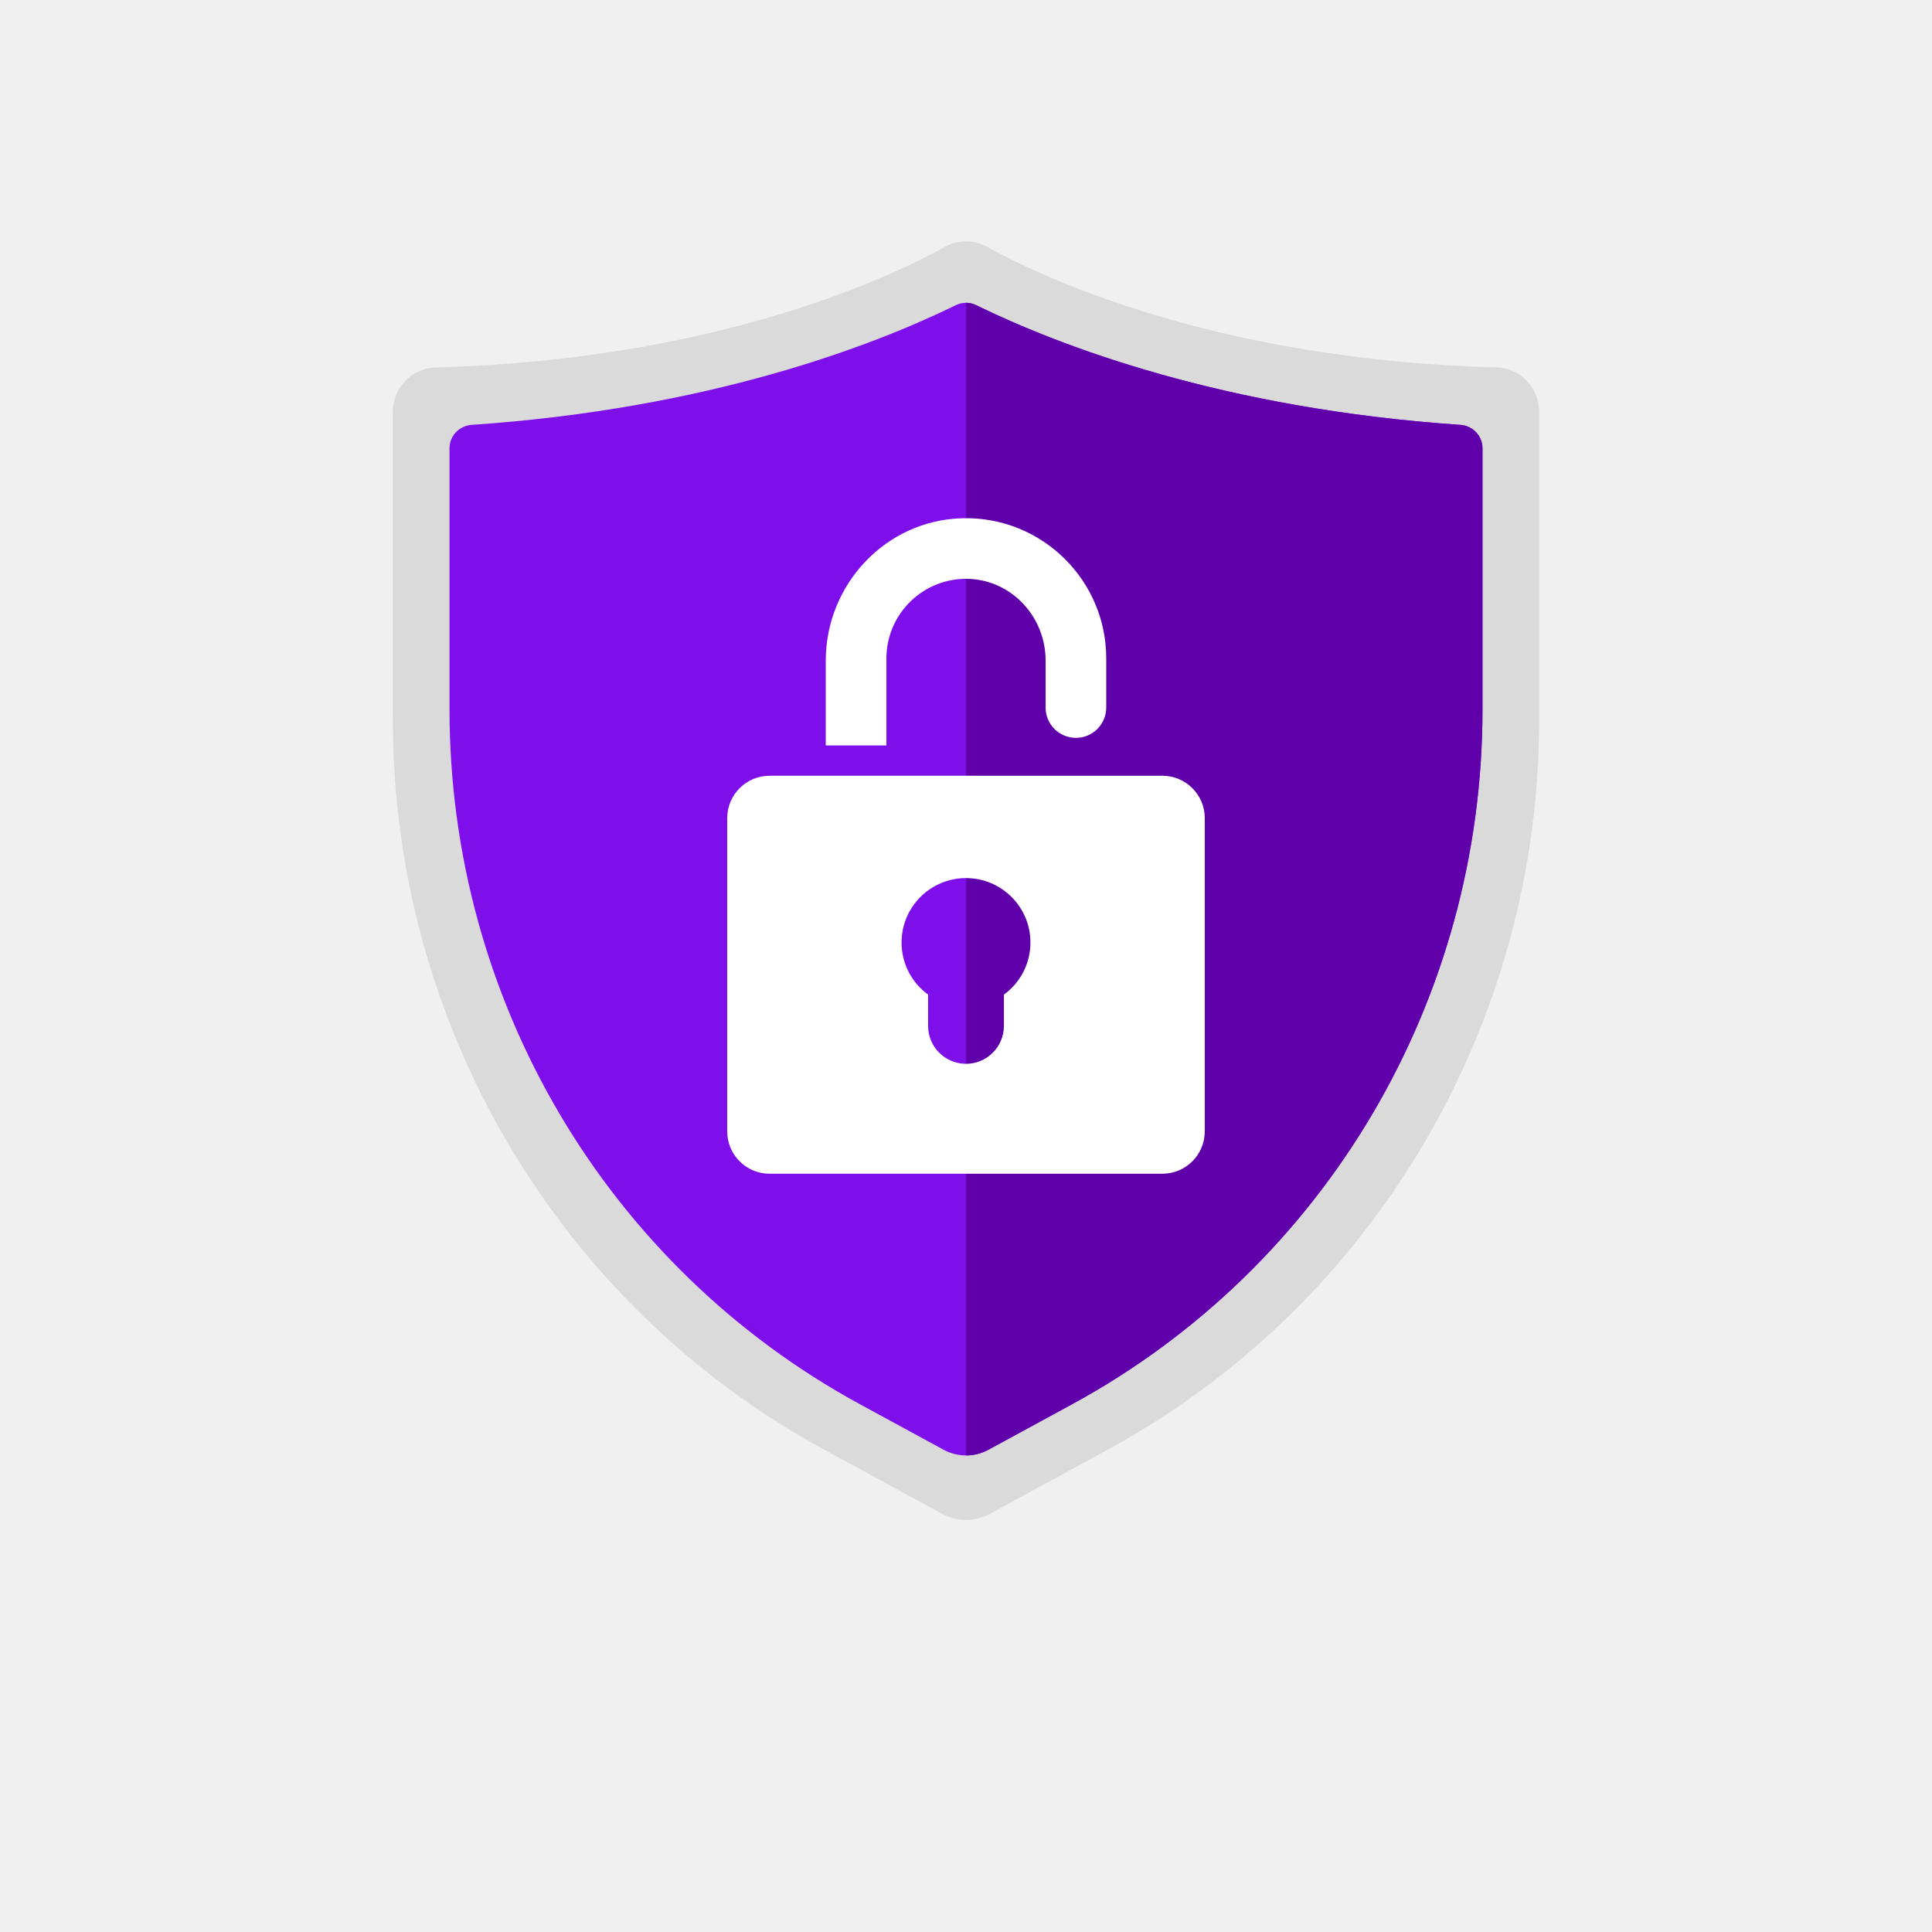
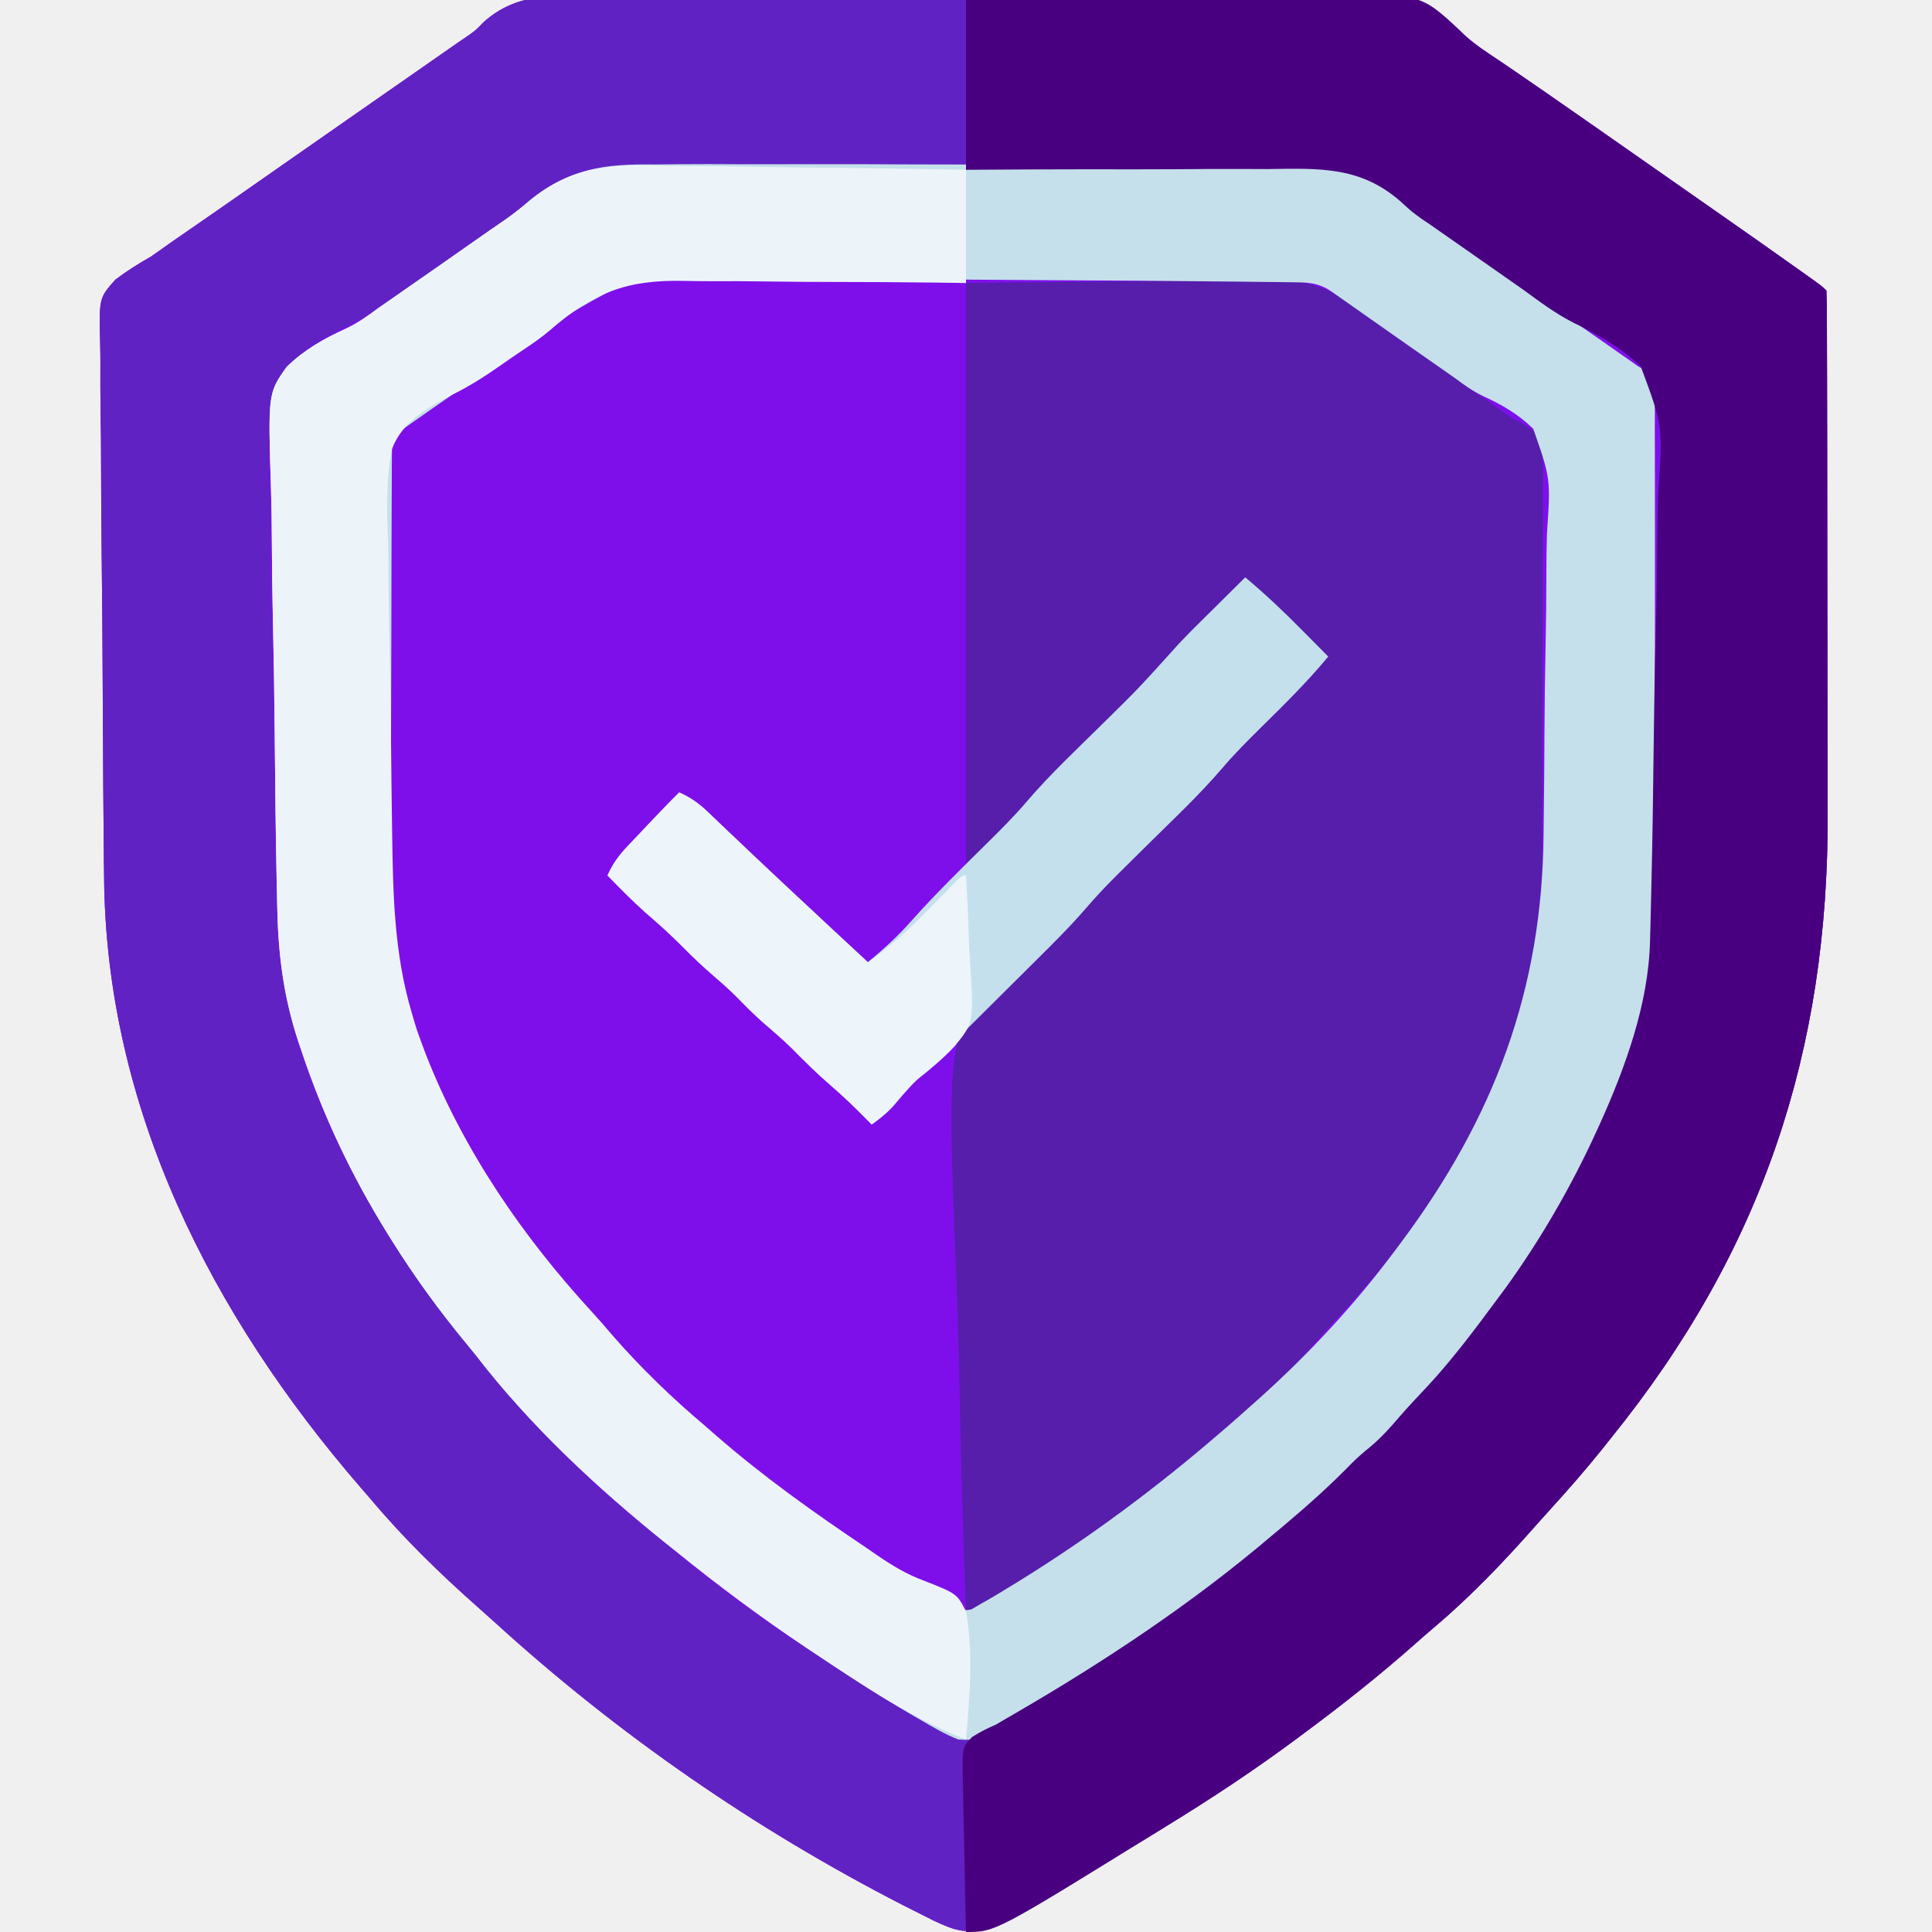
- <svg xmlns="http://www.w3.org/2000/svg" version="1.1" x="0px" y="0px" viewBox="0 0 600 600" style="enable-background:new 0 0 600 600;" xml:space="preserve">
-   <g id="objects">
-     <g>
-       <path style="fill:#dadadb;" d="M307.369,470.151l36.721-19.987C426.567,405.272,478,318.228,478,223.538l0-95.596     c0-7.442-5.834-13.619-13.193-13.821c-86.778-2.377-140.612-27.698-158.332-37.499c-4.027-2.228-8.922-2.228-12.95,0     c-17.72,9.801-71.554,35.121-158.332,37.499c-7.359,0.202-13.193,6.379-13.193,13.821l0,95.596     c0,94.69,51.433,181.734,133.91,226.626l36.721,19.987C297.231,472.655,302.769,472.655,307.369,470.151z" />
-       <path style="fill:#7f0fea;" d="M460.4,139.196v81.124c0,90.305-48.813,172.959-127.383,215.734l-26.049,14.172     c-2.166,1.177-4.567,1.777-6.968,1.777s-4.802-0.6-6.968-1.777l-26.049-14.172C188.414,393.279,139.6,310.625,139.6,220.32     v-81.124c0-3.837,3.037-6.98,6.862-7.251c73.92-5.026,124.675-24.613,150.359-37.16c1.024-0.506,2.095-0.753,3.178-0.753     s2.154,0.247,3.178,0.753c25.684,12.548,76.451,32.134,150.359,37.16C457.363,132.216,460.4,135.359,460.4,139.196z" />
-       <path style="fill:#5f00aa;" d="M460.4,139.196v81.124c0,90.305-48.813,172.959-127.383,215.734l-26.049,14.172     c-2.166,1.177-4.567,1.777-6.968,1.777V94.032c1.083,0,2.154,0.247,3.178,0.753c25.684,12.548,76.451,32.134,150.359,37.16     C457.363,132.216,460.4,135.359,460.4,139.196z" />
-       <path style="fill:#FFFFFF;" d="M360.996,240.919H239.004c-7.263,0-13.16,5.897-13.16,13.16v97.273     c0,7.263,5.897,13.16,13.16,13.16h121.992c7.263,0,13.16-5.897,13.16-13.16v-97.273     C374.155,246.816,368.258,240.919,360.996,240.919z M311.771,308.883v9.723c0,6.497-5.273,11.771-11.771,11.771     s-11.771-5.273-11.771-11.771v-9.723c-5.003-3.625-8.24-9.523-8.24-16.173c0-11.053,8.958-20.01,20.01-20.01     s20.01,8.957,20.01,20.01C320.01,299.361,316.773,305.258,311.771,308.883z" />
-       <path style="fill:#FFFFFF;" d="M343.552,204.477v15.255c0,5.201-4.216,9.417-9.417,9.417l0,0c-5.201,0-9.417-4.216-9.417-9.417     v-14.648c0-13.386-10.39-24.802-23.766-25.307c-14.062-0.531-25.671,10.754-25.671,24.701v27.026h-18.833v-26.317     c0-23.735,18.701-43.65,42.428-44.247c12.475-0.314,23.785,4.614,31.916,12.745C338.679,181.571,343.552,192.447,343.552,204.477     z" />
-     </g>
+ <svg xmlns="http://www.w3.org/2000/svg" id="SvgjsSvg1001" width="288" height="288" version="1.1">
+   <defs id="SvgjsDefs1002" />
+   <g id="SvgjsG1008">
+     <svg viewBox="0 0 512 512" width="288" height="288">
+       <path fill="#7f0fea" d="M0 0 C2.322 -0.016 4.644 -0.035 6.966 -0.057 C13.252 -0.106 19.536 -0.105 25.822 -0.091 C31.747 -0.082 37.671 -0.105 43.596 -0.124 C56.05 -0.162 68.504 -0.149 80.958 -0.12 C92.322 -0.095 103.685 -0.132 115.049 -0.199 C126.749 -0.267 138.448 -0.295 150.148 -0.278 C156.704 -0.269 163.259 -0.276 169.815 -0.325 C175.985 -0.368 182.153 -0.358 188.323 -0.308 C190.577 -0.298 192.832 -0.307 195.086 -0.336 C209.163 -0.505 217.997 0.951 228.502 10.651 C231.349 13.136 234.498 15.183 237.642 17.27 C238.366 17.766 239.091 18.263 239.838 18.774 C240.438 19.182 241.039 19.591 241.657 20.012 C246.923 23.61 252.158 27.252 257.392 30.895 C258.372 31.578 259.353 32.261 260.364 32.964 C269.141 39.077 277.904 45.209 286.664 51.347 C289.221 53.139 291.781 54.927 294.341 56.716 C302.022 62.083 309.699 67.455 317.329 72.895 C317.912 73.31 318.494 73.725 319.094 74.152 C323.018 76.959 323.018 76.959 324.142 78.083 C324.245 80.259 324.277 82.438 324.282 84.616 C324.287 85.653 324.287 85.653 324.291 86.71 C324.3 89.044 324.301 91.378 324.303 93.712 C324.307 95.379 324.312 97.047 324.318 98.714 C324.331 103.263 324.337 107.812 324.342 112.36 C324.345 115.21 324.349 118.06 324.353 120.91 C324.367 129.846 324.377 138.783 324.38 147.719 C324.385 157.992 324.402 168.265 324.431 178.538 C324.453 186.498 324.463 194.457 324.465 202.417 C324.466 207.159 324.471 211.901 324.489 216.643 C324.715 279.603 307.183 332.52 267.142 382.083 C266.311 383.127 265.48 384.171 264.649 385.216 C260.389 390.508 255.951 395.614 251.372 400.634 C249.924 402.223 248.488 403.824 247.067 405.438 C238.761 414.85 229.958 424.091 220.36 432.204 C218.526 433.758 216.721 435.335 214.923 436.93 C205.664 445.114 196.063 452.72 186.142 460.083 C185.053 460.895 185.053 460.895 183.942 461.724 C172.689 470.094 161.095 477.754 149.142 485.083 C148.502 485.479 147.862 485.876 147.203 486.284 C136.603 492.85 125.69 498.837 114.696 504.714 C113.09 505.575 111.487 506.441 109.888 507.315 C107.981 508.358 106.064 509.38 104.142 510.395 C103.11 510.948 102.079 511.501 101.017 512.071 C95.899 513.872 92.305 512.253 87.587 510.071 C85.808 509.19 84.035 508.297 82.267 507.395 C80.826 506.666 80.826 506.666 79.356 505.922 C40.296 485.87 3.981 460.786 -28.479 431.243 C-30.044 429.822 -31.62 428.413 -33.206 427.016 C-43.372 418.04 -53.146 408.486 -61.858 398.083 C-62.663 397.156 -63.467 396.229 -64.296 395.274 C-103.842 349.553 -131.823 294.713 -132.276 233.415 C-132.295 231.722 -132.315 230.03 -132.335 228.338 C-132.397 222.857 -132.438 217.376 -132.476 211.895 C-132.482 210.958 -132.489 210.02 -132.496 209.055 C-132.557 200.198 -132.61 191.341 -132.644 182.484 C-132.688 171.212 -132.773 159.941 -132.911 148.67 C-133.006 140.707 -133.054 132.744 -133.069 124.781 C-133.079 120.038 -133.109 115.296 -133.188 110.554 C-133.262 106.101 -133.279 101.651 -133.252 97.197 C-133.252 95.569 -133.273 93.94 -133.316 92.313 C-133.621 80.062 -133.621 80.062 -129.287 75.195 C-126.241 72.882 -123.183 70.966 -119.858 69.083 C-118.013 67.805 -116.177 66.512 -114.358 65.196 C-112.527 63.927 -110.693 62.66 -108.858 61.395 C-106.837 59.996 -104.817 58.596 -102.796 57.196 C-101.297 56.159 -101.297 56.159 -99.769 55.101 C-95.455 52.109 -91.156 49.097 -86.858 46.083 C-79.702 41.067 -72.534 36.07 -65.358 31.083 C-57.937 25.923 -50.518 20.76 -43.108 15.583 C-42.336 15.044 -41.563 14.505 -40.767 13.95 C-40.018 13.427 -39.27 12.903 -38.499 12.364 C-37.777 11.875 -37.054 11.386 -36.31 10.883 C-33.831 9.154 -33.831 9.154 -31.803 7.05 C-22.568 -1.381 -11.829 -0.067 0 0 Z " transform="translate(159.858 -1.083)" class="color00B3FD svgShape" />
+       <path fill="#6122c4" d="M0 0 C2.322 -0.016 4.644 -0.035 6.966 -0.057 C13.252 -0.106 19.536 -0.105 25.822 -0.091 C31.747 -0.082 37.671 -0.105 43.596 -0.124 C56.05 -0.162 68.504 -0.149 80.958 -0.12 C92.322 -0.095 103.685 -0.132 115.049 -0.199 C126.749 -0.267 138.448 -0.295 150.148 -0.278 C156.704 -0.269 163.259 -0.276 169.815 -0.325 C175.985 -0.368 182.153 -0.358 188.323 -0.308 C190.577 -0.298 192.832 -0.307 195.086 -0.336 C209.163 -0.505 217.997 0.951 228.502 10.651 C231.349 13.136 234.498 15.183 237.642 17.27 C238.366 17.766 239.091 18.263 239.838 18.774 C240.438 19.182 241.039 19.591 241.657 20.012 C246.923 23.61 252.158 27.252 257.392 30.895 C258.372 31.578 259.353 32.261 260.364 32.964 C269.141 39.077 277.904 45.209 286.664 51.347 C289.221 53.139 291.781 54.927 294.341 56.716 C302.022 62.083 309.699 67.455 317.329 72.895 C317.912 73.31 318.494 73.725 319.094 74.152 C323.018 76.959 323.018 76.959 324.142 78.083 C324.245 80.259 324.277 82.438 324.282 84.616 C324.287 85.653 324.287 85.653 324.291 86.71 C324.3 89.044 324.301 91.378 324.303 93.712 C324.307 95.379 324.312 97.047 324.318 98.714 C324.331 103.263 324.337 107.812 324.342 112.36 C324.345 115.21 324.349 118.06 324.353 120.91 C324.367 129.846 324.377 138.783 324.38 147.719 C324.385 157.992 324.402 168.265 324.431 178.538 C324.453 186.498 324.463 194.457 324.465 202.417 C324.466 207.159 324.471 211.901 324.489 216.643 C324.715 279.603 307.183 332.52 267.142 382.083 C266.311 383.127 265.48 384.171 264.649 385.216 C260.389 390.508 255.951 395.614 251.372 400.634 C249.924 402.223 248.488 403.824 247.067 405.438 C238.761 414.85 229.958 424.091 220.36 432.204 C218.526 433.758 216.721 435.335 214.923 436.93 C205.664 445.114 196.063 452.72 186.142 460.083 C185.053 460.895 185.053 460.895 183.942 461.724 C172.689 470.094 161.095 477.754 149.142 485.083 C148.502 485.479 147.862 485.876 147.203 486.284 C136.603 492.85 125.69 498.837 114.696 504.714 C113.09 505.575 111.487 506.441 109.888 507.315 C107.981 508.358 106.064 509.38 104.142 510.395 C103.11 510.948 102.079 511.501 101.017 512.071 C95.899 513.872 92.305 512.253 87.587 510.071 C85.808 509.19 84.035 508.297 82.267 507.395 C80.826 506.666 80.826 506.666 79.356 505.922 C40.296 485.87 3.981 460.786 -28.479 431.243 C-30.044 429.822 -31.62 428.413 -33.206 427.016 C-43.372 418.04 -53.146 408.486 -61.858 398.083 C-62.663 397.156 -63.467 396.229 -64.296 395.274 C-103.842 349.553 -131.823 294.713 -132.276 233.415 C-132.295 231.722 -132.315 230.03 -132.335 228.338 C-132.397 222.857 -132.438 217.376 -132.476 211.895 C-132.482 210.958 -132.489 210.02 -132.496 209.055 C-132.557 200.198 -132.61 191.341 -132.644 182.484 C-132.688 171.212 -132.773 159.941 -132.911 148.67 C-133.006 140.707 -133.054 132.744 -133.069 124.781 C-133.079 120.038 -133.109 115.296 -133.188 110.554 C-133.262 106.101 -133.279 101.651 -133.252 97.197 C-133.252 95.569 -133.273 93.94 -133.316 92.313 C-133.621 80.062 -133.621 80.062 -129.287 75.195 C-126.241 72.882 -123.183 70.966 -119.858 69.083 C-118.013 67.805 -116.177 66.512 -114.358 65.196 C-112.527 63.927 -110.693 62.66 -108.858 61.395 C-106.837 59.996 -104.817 58.596 -102.796 57.196 C-101.297 56.159 -101.297 56.159 -99.769 55.101 C-95.455 52.109 -91.156 49.097 -86.858 46.083 C-79.702 41.067 -72.534 36.07 -65.358 31.083 C-57.937 25.923 -50.518 20.76 -43.108 15.583 C-42.336 15.044 -41.563 14.505 -40.767 13.95 C-40.018 13.427 -39.27 12.903 -38.499 12.364 C-37.777 11.875 -37.054 11.386 -36.31 10.883 C-33.831 9.154 -33.831 9.154 -31.803 7.05 C-22.568 -1.381 -11.829 -0.067 0 0 Z M-21.271 55.777 C-23.45 57.569 -25.757 59.148 -28.093 60.727 C-29.598 61.783 -31.104 62.839 -32.608 63.895 C-34.315 65.092 -36.022 66.288 -37.729 67.485 C-38.58 68.082 -39.431 68.678 -40.307 69.293 C-47.155 74.096 -47.155 74.096 -50.082 76.136 C-51.717 77.287 -53.343 78.45 -54.957 79.632 C-59.429 82.869 -63.83 85.64 -68.802 88.05 C-76.411 92.002 -84.03 96.153 -87.145 104.552 C-89.011 114.126 -88.65 123.806 -88.289 133.51 C-88.155 137.764 -88.152 142.018 -88.133 146.273 C-88.083 153.415 -87.951 160.55 -87.758 167.689 C-87.487 177.711 -87.364 187.732 -87.272 197.757 C-87.139 211.234 -86.964 224.713 -86.618 238.187 C-86.583 239.63 -86.552 241.073 -86.526 242.517 C-86.267 256.284 -83.986 269.093 -79.358 282.083 C-78.843 283.536 -78.843 283.536 -78.318 285.018 C-68.914 310.788 -54.977 333.755 -37.858 355.083 C-37.068 356.086 -36.278 357.089 -35.464 358.122 C-20.953 376.267 -4.233 393.865 14.142 408.083 C15.978 409.641 17.811 411.204 19.642 412.77 C37.91 427.978 57.845 441.057 78.355 453.026 C80.241 454.142 82.103 455.291 83.966 456.446 C85.212 457.2 86.458 457.954 87.704 458.708 C88.799 459.381 89.893 460.054 91.021 460.747 C94.8 462.364 96.242 462.307 100.142 461.083 C102.905 459.845 105.516 458.401 108.142 456.895 C109.304 456.237 109.304 456.237 110.489 455.566 C127.045 446.073 142.87 435.517 158.142 424.083 C158.743 423.634 159.344 423.186 159.964 422.724 C171.893 413.801 183.153 404.132 194.142 394.083 C195.229 393.101 196.316 392.119 197.403 391.137 C202.664 386.365 207.802 381.636 212.36 376.173 C214.574 373.576 216.924 371.126 219.267 368.645 C226.142 361.251 232.146 353.194 238.142 345.083 C239.128 343.758 239.128 343.758 240.134 342.407 C249.459 329.49 257.51 315.559 264.142 301.083 C264.597 300.088 264.597 300.088 265.062 299.074 C271.855 284.003 278.051 267.188 278.383 250.526 C278.41 249.224 278.438 247.922 278.466 246.581 C278.491 245.15 278.516 243.719 278.541 242.288 C278.57 240.771 278.599 239.254 278.629 237.737 C278.888 223.907 279.037 210.076 279.156 196.244 C279.238 186.956 279.354 177.671 279.554 168.384 C279.73 160.266 279.841 152.151 279.876 144.031 C279.896 139.74 279.947 135.454 280.075 131.164 C281.261 114.136 281.261 114.136 276.414 98.418 C272.348 94.197 267.759 91.545 262.441 89.177 C258.758 87.424 255.552 85.043 252.267 82.645 C250.948 81.743 249.63 80.842 248.31 79.942 C242.874 76.224 237.489 72.436 232.098 68.655 C227.336 65.315 222.567 61.986 217.79 58.669 C216.735 57.936 215.68 57.204 214.593 56.449 C212.526 55.014 210.459 53.581 208.391 52.148 C207.459 51.502 206.528 50.855 205.567 50.188 C204.321 49.324 204.321 49.324 203.049 48.443 C201.142 47.083 201.142 47.083 200.142 46.083 C197.51 45.961 194.904 45.904 192.27 45.888 C191.436 45.88 190.601 45.871 189.741 45.862 C186.92 45.835 184.1 45.815 181.28 45.795 C179.266 45.777 177.253 45.759 175.239 45.741 C156.8 45.581 138.36 45.497 119.92 45.431 C106.295 45.381 92.671 45.295 79.046 45.162 C69.463 45.072 59.88 45.024 50.296 45.007 C44.576 44.996 38.858 44.966 33.138 44.889 C27.744 44.818 22.353 44.8 16.958 44.82 C14.989 44.819 13.02 44.799 11.052 44.758 C-2.554 44.49 -10.76 47.004 -21.271 55.777 Z " transform="translate(159.858 -1.083)" class="color00358F svgShape" />
+       <path fill="#561eab" d="M0 0 C22.646 -0.247 22.646 -0.247 45.75 -0.5 C52.869 -0.609 52.869 -0.609 60.132 -0.721 C65.981 -0.757 65.981 -0.757 68.73 -0.764 C70.627 -0.776 72.524 -0.804 74.42 -0.845 C87.152 -1.105 95.1 -0.666 105 8 C106.602 9.136 108.214 10.256 109.844 11.352 C111.397 12.441 112.949 13.532 114.5 14.625 C116.223 15.835 117.945 17.044 119.668 18.254 C120.541 18.868 121.414 19.481 122.314 20.114 C125.037 22.026 127.762 23.933 130.488 25.84 C131.38 26.464 132.272 27.087 133.191 27.73 C134.891 28.918 136.59 30.106 138.289 31.293 C139.066 31.837 139.844 32.381 140.645 32.941 C141.318 33.413 141.992 33.884 142.687 34.369 C143.832 35.177 143.832 35.177 145 36 C145.57 36.268 146.139 36.536 146.726 36.812 C148.935 38.005 150.377 39.072 152 41 C153.068 45.16 152.936 49.26 152.874 53.535 C152.888 55.446 152.888 55.446 152.901 57.396 C152.925 60.889 152.904 64.381 152.874 67.874 C152.849 71.55 152.86 75.227 152.865 78.903 C152.869 85.094 152.844 91.284 152.803 97.475 C152.755 104.578 152.75 111.68 152.768 118.784 C152.784 125.659 152.772 132.534 152.747 139.41 C152.737 142.312 152.736 145.214 152.743 148.116 C152.825 197.986 131.35 239.273 97.594 275.219 C95.294 277.684 93.083 280.203 90.875 282.75 C80.948 293.802 69.687 303.855 58 313 C56.747 314.017 55.494 315.036 54.242 316.055 C9.596 352 9.596 352 0 352 C-0.777 332.363 -1.356 312.73 -1.71 293.081 C-1.879 283.953 -2.109 274.835 -2.49 265.713 C-5.207 199.325 -5.207 199.325 9.393 182.466 C15.38 176.238 22.154 171.129 29.388 166.445 C33.77 163.585 36.808 160.101 40 156 C42.203 153.661 44.493 151.412 46.781 149.156 C47.398 148.543 48.016 147.929 48.651 147.297 C51.253 144.713 53.86 142.134 56.466 139.554 C65.67 130.485 65.67 130.485 74.327 120.9 C77.99 116.74 82 112.899 85.938 109 C86.812 108.13 87.687 107.26 88.588 106.363 C90.723 104.24 92.86 102.119 95 100 C90.762 94.934 86.326 90.2 81.625 85.562 C80.984 84.926 80.344 84.29 79.684 83.635 C78.125 82.087 76.563 80.543 75 79 C69.557 83.541 64.497 88.351 59.5 93.375 C58.779 94.092 58.059 94.808 57.316 95.547 C54.05 98.819 50.866 102.107 47.875 105.633 C41.545 112.977 34.421 119.631 27.534 126.446 C18.136 135.698 18.136 135.698 9.294 145.475 C7.656 147.405 5.919 149.215 4.125 151 C3.55 151.577 2.975 152.155 2.383 152.75 C1 154 1 154 0 154 C0 103.18 0 52.36 0 0 Z " transform="translate(256 75)" class="color0274F8 svgShape" />
+       <path fill="#c5e0eb" d="M0 0 C2.017 -0.015 4.035 -0.035 6.052 -0.058 C11.485 -0.108 16.915 -0.089 22.347 -0.054 C28.059 -0.026 33.771 -0.052 39.483 -0.069 C49.07 -0.089 58.656 -0.063 68.243 -0.011 C79.294 0.049 90.343 0.03 101.395 -0.031 C110.92 -0.081 120.444 -0.088 129.969 -0.059 C135.642 -0.042 141.314 -0.039 146.987 -0.076 C152.323 -0.108 157.655 -0.085 162.991 -0.022 C164.937 -0.008 166.884 -0.012 168.83 -0.036 C182.136 -0.188 189.963 2.192 199.945 11.138 C201.957 12.892 204.118 14.374 206.338 15.849 C207.043 16.328 207.749 16.807 208.476 17.3 C209.179 17.774 209.883 18.248 210.607 18.736 C219.743 24.941 228.795 31.261 237.833 37.609 C240.549 39.514 243.267 41.414 245.986 43.314 C246.896 43.95 247.805 44.585 248.742 45.24 C250.486 46.458 252.23 47.676 253.974 48.894 C254.761 49.444 255.547 49.994 256.357 50.56 C257.047 51.042 257.736 51.523 258.447 52.02 C259.098 52.483 259.749 52.946 260.42 53.423 C261.11 53.821 261.8 54.218 262.511 54.627 C264.42 56.423 264.42 56.423 264.926 59.17 C264.929 60.29 264.931 61.411 264.934 62.565 C264.947 63.852 264.96 65.138 264.973 66.463 C264.967 67.893 264.96 69.322 264.953 70.751 C264.96 72.254 264.969 73.758 264.979 75.261 C265.002 79.353 264.999 83.445 264.99 87.537 C264.985 90.965 264.992 94.393 264.999 97.821 C265.016 105.929 265.013 114.038 264.996 122.146 C264.979 130.464 264.995 138.781 265.027 147.099 C265.054 154.266 265.061 161.433 265.053 168.6 C265.048 172.868 265.05 177.136 265.071 181.404 C265.148 199.249 265.121 216.287 259.42 233.423 C259.142 234.268 258.864 235.113 258.578 235.984 C254.809 247.299 250.067 257.929 244.42 268.423 C244.072 269.079 243.724 269.735 243.365 270.41 C233.563 288.799 221.321 305.535 207.732 321.298 C207.21 321.905 206.687 322.512 206.149 323.136 C202.911 326.845 199.54 330.364 196.016 333.801 C194.404 335.439 192.938 337.146 191.482 338.923 C188.731 342.201 185.669 344.916 182.412 347.681 C180.545 349.314 178.827 351.013 177.107 352.798 C173.029 356.932 168.551 360.522 164.018 364.142 C162.34 365.487 160.674 366.847 159.01 368.208 C139.173 384.364 118.027 398.38 95.92 411.236 C95.054 411.746 94.188 412.256 93.295 412.781 C84.8 417.638 84.8 417.638 80.42 417.423 C76.88 416.038 73.685 414.17 70.42 412.236 C69.435 411.666 68.45 411.096 67.436 410.508 C58.682 405.351 50.187 399.804 41.732 394.173 C41.106 393.757 40.48 393.34 39.835 392.91 C27.932 384.959 16.538 376.444 5.42 367.423 C4.128 366.395 4.128 366.395 2.81 365.345 C-15.436 350.685 -33.323 334.01 -47.58 315.423 C-48.523 314.265 -49.47 313.111 -50.42 311.958 C-57.394 303.467 -63.749 294.737 -69.58 285.423 C-69.995 284.761 -70.41 284.099 -70.838 283.417 C-80.32 268.126 -87.775 252.488 -93.518 235.423 C-93.896 234.302 -94.273 233.181 -94.663 232.025 C-98.566 220.026 -99.908 208.77 -100.125 196.168 C-100.157 194.662 -100.19 193.156 -100.223 191.65 C-100.511 177.974 -100.662 164.295 -100.781 150.617 C-100.87 140.529 -101.025 130.446 -101.264 120.36 C-101.427 113.238 -101.513 106.117 -101.543 98.993 C-101.564 94.75 -101.617 90.514 -101.756 86.273 C-102.559 60.629 -102.559 60.629 -97.62 53.656 C-92.985 49.144 -87.794 46.175 -81.931 43.528 C-78.746 42.032 -76.117 40.147 -73.299 38.048 C-71.56 36.84 -69.82 35.631 -68.08 34.423 C-60.016 28.819 -51.962 23.201 -43.928 17.554 C-42.443 16.512 -40.948 15.482 -39.446 14.465 C-37.305 12.94 -35.318 11.393 -33.303 9.718 C-22.415 1.016 -13.648 -0.172 0 0 Z M-28.157 42.932 C-30.134 45.004 -32.388 46.507 -34.791 48.044 C-35.489 48.518 -36.186 48.991 -36.905 49.479 C-37.582 49.935 -38.258 50.391 -38.955 50.861 C-45.906 55.583 -52.82 60.356 -59.705 65.173 C-60.577 65.782 -61.449 66.391 -62.347 67.019 C-63.149 67.58 -63.95 68.142 -64.776 68.72 C-65.487 69.219 -66.199 69.717 -66.932 70.231 C-68.532 71.322 -68.532 71.322 -69.58 72.423 C-69.685 74.116 -69.72 75.814 -69.727 77.51 C-69.735 78.612 -69.742 79.715 -69.749 80.852 C-69.752 82.073 -69.755 83.294 -69.757 84.552 C-69.764 85.83 -69.77 87.108 -69.777 88.425 C-69.798 92.684 -69.809 96.942 -69.819 101.201 C-69.823 102.67 -69.827 104.14 -69.831 105.61 C-69.85 112.53 -69.864 119.449 -69.873 126.369 C-69.882 134.323 -69.908 142.276 -69.949 150.23 C-69.979 156.393 -69.994 162.557 -69.997 168.72 C-70 172.392 -70.008 176.063 -70.034 179.735 C-70.135 195.074 -70.036 209.637 -65.58 224.423 C-65.3 225.386 -65.019 226.35 -64.73 227.342 C-64.071 229.513 -63.329 231.618 -62.518 233.736 C-62.227 234.506 -61.936 235.276 -61.636 236.07 C-51.711 261.372 -35.952 284.288 -17.608 304.212 C-15.819 306.163 -14.102 308.153 -12.393 310.173 C-4.507 319.22 4.227 327.717 13.42 335.423 C14.312 336.205 15.204 336.986 16.123 337.791 C31.801 351.45 48.993 363.13 66.42 374.423 C67.18 374.924 67.939 375.425 68.722 375.94 C70.776 377.288 72.844 378.61 74.92 379.923 C75.809 380.512 75.809 380.512 76.716 381.112 C79.288 382.696 80.796 383.548 83.818 382.943 C84.677 382.441 85.535 381.94 86.42 381.423 C87.003 381.093 87.587 380.763 88.188 380.423 C90.332 379.19 92.439 377.908 94.545 376.611 C95.328 376.129 96.111 375.648 96.918 375.152 C115.52 363.608 132.849 350.709 149.42 336.423 C150.477 335.518 150.477 335.518 151.556 334.595 C153.529 332.891 155.477 331.162 157.42 329.423 C158.829 328.17 158.829 328.17 160.267 326.892 C173.614 314.892 185.72 301.836 196.42 287.423 C196.846 286.854 197.272 286.285 197.711 285.698 C222.281 252.724 235.126 218.911 235.486 177.631 C235.506 175.456 235.53 173.281 235.556 171.106 C235.635 164.264 235.692 157.423 235.721 150.58 C235.754 142.743 235.86 134.912 236.027 127.077 C236.152 120.967 236.212 114.859 236.223 108.749 C236.23 105.119 236.265 101.495 236.37 97.866 C237.367 83.295 237.367 83.295 232.748 70.058 C228.811 66.203 224.4 63.65 219.415 61.372 C216.746 60.103 214.447 58.45 212.088 56.681 C210.594 55.636 209.101 54.592 207.607 53.548 C205.937 52.38 204.266 51.212 202.595 50.044 C201.755 49.456 200.914 48.868 200.047 48.263 C197.288 46.331 194.531 44.395 191.775 42.458 C190.399 41.492 190.399 41.492 188.995 40.507 C187.226 39.265 185.458 38.022 183.69 36.777 C182.897 36.221 182.104 35.665 181.287 35.091 C180.587 34.599 179.887 34.107 179.165 33.6 C175.537 31.154 172.454 31.251 168.201 31.216 C167.448 31.206 166.696 31.196 165.92 31.185 C163.384 31.153 160.848 31.128 158.312 31.104 C156.499 31.083 154.685 31.061 152.872 31.04 C136.263 30.851 119.653 30.749 103.043 30.668 C90.776 30.606 78.511 30.503 66.245 30.345 C57.61 30.237 48.976 30.181 40.341 30.16 C35.191 30.146 30.043 30.11 24.893 30.018 C-4.221 28.516 -4.221 28.516 -28.157 42.932 Z " transform="translate(173.58 43.577)" class="colorC5E0EB svgShape" />
+       <path fill="#490080" d="M0 0 C15.256 -0.249 30.512 -0.451 45.77 -0.57 C52.856 -0.626 59.941 -0.703 67.026 -0.83 C73.209 -0.94 79.39 -1.011 85.574 -1.035 C88.842 -1.049 92.108 -1.088 95.376 -1.163 C120.401 -1.714 120.401 -1.714 130.953 8.125 C131.439 8.6 131.925 9.075 132.426 9.564 C135.209 12.104 138.362 14.117 141.5 16.188 C142.225 16.684 142.95 17.18 143.696 17.691 C144.297 18.1 144.897 18.509 145.516 18.93 C150.781 22.527 156.016 26.169 161.25 29.812 C162.231 30.495 163.211 31.178 164.222 31.881 C172.999 37.994 181.763 44.126 190.522 50.265 C193.08 52.056 195.639 53.845 198.199 55.633 C205.881 61 213.558 66.372 221.188 71.812 C221.77 72.227 222.352 72.642 222.953 73.069 C226.876 75.876 226.876 75.876 228 77 C228.104 79.176 228.135 81.355 228.14 83.533 C228.143 84.224 228.146 84.915 228.149 85.627 C228.158 87.961 228.16 90.295 228.161 92.629 C228.166 94.297 228.171 95.964 228.176 97.631 C228.189 102.18 228.196 106.729 228.2 111.278 C228.203 114.127 228.207 116.977 228.212 119.827 C228.225 128.763 228.235 137.7 228.239 146.636 C228.243 156.909 228.261 167.182 228.29 177.455 C228.312 185.415 228.322 193.374 228.323 201.334 C228.324 206.076 228.33 210.818 228.348 215.56 C228.574 278.52 211.041 331.437 171 381 C170.169 382.044 169.338 383.088 168.508 384.133 C164.247 389.426 159.809 394.531 155.23 399.551 C153.783 401.141 152.347 402.742 150.926 404.355 C142.619 413.767 133.816 423.008 124.219 431.121 C122.384 432.675 120.579 434.252 118.781 435.848 C109.522 444.031 99.922 451.637 90 459 C89.274 459.542 88.548 460.083 87.8 460.641 C76.547 469.011 64.954 476.671 53 484 C52.36 484.396 51.721 484.793 51.062 485.201 C7.798 512 7.798 512 0 512 C-0.203 504.971 -0.343 497.943 -0.439 490.912 C-0.48 488.521 -0.534 486.13 -0.604 483.74 C-0.701 480.301 -0.746 476.865 -0.781 473.426 C-0.823 472.358 -0.864 471.29 -0.906 470.19 C-0.911 462.941 -0.911 462.941 1.664 460.282 C3.724 458.977 5.763 457.966 8 457 C8.856 456.492 9.712 455.984 10.594 455.461 C11.341 455.032 12.087 454.603 12.855 454.16 C36.779 440.283 59.896 424.931 81 407 C82.152 406.034 83.305 405.068 84.457 404.102 C90.602 398.921 96.512 393.654 102.117 387.883 C103.726 386.274 105.344 384.846 107.125 383.438 C110.083 380.93 112.469 378.283 114.973 375.336 C117.284 372.672 119.704 370.127 122.125 367.562 C129 360.168 135.005 352.112 141 344 C141.657 343.117 142.315 342.234 142.992 341.324 C152.317 328.408 160.368 314.476 167 300 C167.456 299.006 167.456 299.006 167.921 297.991 C174.721 282.903 180.846 266.135 181.275 249.464 C181.31 248.166 181.344 246.868 181.38 245.531 C181.413 244.105 181.446 242.679 181.479 241.252 C181.516 239.741 181.553 238.229 181.591 236.717 C181.922 222.919 182.118 209.118 182.274 195.317 C182.381 186.051 182.532 176.79 182.79 167.528 C183.016 159.429 183.159 151.333 183.205 143.231 C183.232 138.949 183.297 134.677 183.462 130.399 C184.68 112.872 184.68 112.872 178.795 97.054 C173.467 92.039 167.499 88.658 160.941 85.503 C156.232 83.097 152.068 79.994 147.812 76.875 C146.183 75.728 144.552 74.585 142.918 73.445 C142.113 72.881 141.308 72.317 140.478 71.735 C137.92 69.944 135.361 68.155 132.801 66.367 C131.934 65.761 131.067 65.156 130.175 64.532 C128.558 63.402 126.941 62.273 125.323 61.144 C124.57 60.617 123.816 60.09 123.039 59.547 C122.28 59.035 121.522 58.523 120.74 57.995 C118 56 118 56 115.293 53.508 C104.583 44.011 93.608 44.613 79.883 44.805 C77.571 44.801 75.259 44.793 72.948 44.78 C66.907 44.76 60.869 44.798 54.828 44.85 C47.558 44.899 40.287 44.874 33.016 44.862 C22.01 44.851 11.008 44.934 0 45 C0 30.15 0 15.3 0 0 Z " transform="translate(256)" class="color012453 svgShape" />
+       <path fill="#edf4f9" d="M0 0 C2.286 0.021 4.573 0.036 6.859 0.047 C12.825 0.089 18.787 0.197 24.752 0.319 C30.859 0.432 36.966 0.482 43.074 0.537 C55.02 0.654 66.962 0.848 78.906 1.074 C78.906 10.974 78.906 20.874 78.906 31.074 C74.776 31.018 74.776 31.018 70.563 30.96 C61.399 30.844 52.235 30.8 43.071 30.792 C37.521 30.784 31.974 30.754 26.425 30.666 C21.056 30.583 15.689 30.564 10.319 30.589 C8.285 30.587 6.251 30.563 4.218 30.515 C-11.041 30.174 -19.798 33.588 -31.352 43.592 C-33.559 45.47 -35.891 47.094 -38.305 48.695 C-40.424 50.118 -42.529 51.554 -44.613 53.028 C-48.739 55.922 -52.808 58.497 -57.335 60.721 C-63.907 64.18 -70.496 67.807 -73.214 75.066 C-74.847 83.29 -74.554 91.624 -74.253 99.959 C-74.142 103.621 -74.143 107.282 -74.13 110.945 C-74.094 117.096 -73.984 123.243 -73.822 129.393 C-73.595 138.005 -73.506 146.615 -73.441 155.23 C-73.391 161.26 -73.308 167.289 -73.22 173.318 C-73.198 174.763 -73.178 176.207 -73.158 177.652 C-72.935 193.489 -72.573 208.78 -68.094 224.074 C-67.814 225.038 -67.534 226.002 -67.246 226.995 C-66.585 229.164 -65.842 231.269 -65.031 233.387 C-64.74 234.157 -64.449 234.927 -64.149 235.72 C-54.225 261.021 -38.467 283.935 -20.125 303.859 C-18.315 305.833 -16.575 307.845 -14.844 309.887 C-7.273 318.569 1.095 326.664 9.906 334.074 C11.246 335.248 11.246 335.248 12.613 336.445 C25.192 347.403 38.75 357.039 52.594 366.324 C53.465 366.926 54.336 367.528 55.233 368.149 C59.321 370.928 63.131 373.291 67.789 374.98 C76.479 378.413 76.479 378.413 78.906 383.074 C80.89 394.249 79.87 405.829 78.906 417.074 C64.398 411.421 51.297 402.559 38.406 393.949 C37.775 393.529 37.144 393.108 36.493 392.675 C24.532 384.685 13.079 376.139 1.906 367.074 C0.615 366.046 0.615 366.046 -0.703 364.996 C-18.95 350.336 -36.836 333.66 -51.094 315.074 C-52.037 313.916 -52.984 312.762 -53.934 311.609 C-60.908 303.118 -67.263 294.388 -73.094 285.074 C-73.509 284.412 -73.924 283.75 -74.351 283.067 C-83.834 267.777 -91.288 252.139 -97.031 235.074 C-97.409 233.953 -97.787 232.832 -98.176 231.676 C-102.079 219.677 -103.421 208.421 -103.638 195.819 C-103.67 194.313 -103.703 192.807 -103.736 191.301 C-104.024 177.625 -104.176 163.946 -104.294 150.268 C-104.383 140.179 -104.538 130.097 -104.777 120.011 C-104.941 112.889 -105.027 105.768 -105.057 98.644 C-105.077 94.401 -105.131 90.165 -105.269 85.924 C-106.073 60.28 -106.073 60.28 -101.133 53.306 C-96.499 48.795 -91.307 45.826 -85.444 43.178 C-82.26 41.682 -79.63 39.798 -76.812 37.699 C-75.073 36.491 -73.334 35.282 -71.594 34.074 C-63.529 28.47 -55.476 22.852 -47.441 17.205 C-45.953 16.161 -44.454 15.132 -42.945 14.118 C-40.816 12.592 -38.907 11.066 -36.94 9.357 C-25.24 -0.327 -14.713 -0.393 0 0 Z " transform="translate(177.094 43.926)" class="colorEDF4F9 svgShape" />
+       <path fill="#c4e0ec" d="M0 0 C5.252 4.384 10.132 9.008 14.938 13.875 C15.621 14.563 16.305 15.252 17.01 15.961 C18.676 17.638 20.339 19.318 22 21 C16.433 27.722 10.291 33.767 4.076 39.885 C0.532 43.395 -2.965 46.885 -6.191 50.691 C-12.486 58.026 -19.601 64.652 -26.466 71.446 C-28.386 73.347 -30.302 75.252 -32.219 77.156 C-32.795 77.724 -33.371 78.292 -33.965 78.877 C-36.872 81.767 -39.65 84.713 -42.322 87.822 C-46.524 92.679 -51.064 97.17 -55.625 101.688 C-56.531 102.589 -57.436 103.491 -58.37 104.421 C-61.729 107.766 -65.093 111.107 -68.458 114.447 C-71.766 117.733 -75.071 121.022 -78.375 124.312 C-79.236 125.165 -80.096 126.017 -80.983 126.895 C-85.323 131.218 -89.496 135.589 -93.417 140.298 C-95.127 142.137 -96.953 143.551 -99 145 C-99.412 144.576 -99.825 144.152 -100.25 143.715 C-103.381 140.535 -106.553 137.471 -109.938 134.562 C-113.466 131.523 -116.73 128.29 -119.996 124.973 C-122.582 122.427 -125.315 120.08 -128.066 117.715 C-130.566 115.498 -132.883 113.128 -135.223 110.746 C-137.066 108.935 -138.978 107.247 -140.938 105.562 C-143.746 103.144 -146.4 100.641 -149 98 C-152.191 94.76 -155.521 91.771 -158.969 88.809 C-162.466 85.695 -165.73 82.349 -169 79 C-167.645 76.001 -166.106 73.819 -163.848 71.434 C-163.236 70.783 -162.624 70.133 -161.994 69.463 C-161.038 68.46 -161.038 68.46 -160.062 67.438 C-159.429 66.765 -158.795 66.093 -158.143 65.4 C-155.463 62.563 -152.769 59.749 -150 57 C-147.105 58.318 -144.97 59.757 -142.672 61.949 C-142.045 62.542 -141.419 63.135 -140.773 63.747 C-140.105 64.387 -139.438 65.028 -138.75 65.688 C-137.31 67.053 -135.87 68.419 -134.43 69.785 C-133.695 70.485 -132.96 71.185 -132.202 71.907 C-128.776 75.163 -125.326 78.394 -121.875 81.625 C-121.222 82.237 -120.57 82.849 -119.897 83.479 C-113.287 89.677 -106.647 95.842 -100 102 C-95.818 98.533 -91.967 95.029 -88.375 90.938 C-82.052 83.858 -75.281 77.226 -68.525 70.562 C-64.817 66.89 -61.142 63.247 -57.766 59.266 C-51.49 51.942 -44.384 45.333 -37.534 38.554 C-28.314 29.469 -28.314 29.469 -19.642 19.869 C-16.148 15.892 -12.324 12.222 -8.562 8.5 C-7.736 7.678 -6.909 6.855 -6.057 6.008 C-4.04 4.003 -2.021 2 0 0 Z " transform="translate(330 153)" class="colorC4E0EC svgShape" />
+       <path fill="#edf4fa" d="M0 0 C2.895 1.318 5.03 2.757 7.328 4.949 C7.955 5.542 8.581 6.135 9.227 6.747 C9.895 7.387 10.562 8.028 11.25 8.688 C12.69 10.053 14.13 11.419 15.57 12.785 C16.305 13.485 17.04 14.185 17.798 14.907 C21.224 18.163 24.674 21.394 28.125 24.625 C28.778 25.237 29.43 25.849 30.103 26.479 C36.713 32.677 43.353 38.842 50 45 C56.288 40.618 61.605 35.611 66.938 30.125 C68.444 28.584 69.953 27.045 71.465 25.508 C72.121 24.834 72.777 24.16 73.453 23.465 C75 22 75 22 76 22 C76.35 27.582 76.602 33.158 76.769 38.748 C76.839 40.642 76.934 42.535 77.056 44.427 C78.098 60.974 78.098 60.974 72.966 67.295 C70.073 70.358 66.938 73.045 63.633 75.652 C61.45 77.454 59.664 79.5 57.875 81.688 C55.799 84.219 53.674 86.101 51 88 C50.587 87.576 50.175 87.152 49.75 86.715 C46.619 83.535 43.447 80.471 40.062 77.562 C36.534 74.523 33.27 71.29 30.004 67.973 C27.418 65.427 24.685 63.08 21.934 60.715 C19.434 58.498 17.117 56.128 14.777 53.746 C12.934 51.935 11.022 50.247 9.062 48.562 C6.254 46.144 3.6 43.641 1 41 C-2.191 37.76 -5.521 34.771 -8.969 31.809 C-12.466 28.695 -15.73 25.349 -19 22 C-17.645 19.001 -16.106 16.819 -13.848 14.434 C-13.236 13.783 -12.624 13.133 -11.994 12.463 C-11.357 11.795 -10.719 11.126 -10.062 10.438 C-9.429 9.765 -8.795 9.093 -8.143 8.4 C-5.463 5.563 -2.769 2.749 0 0 Z " transform="translate(180 210)" class="colorEDF4FA svgShape" />
+     </svg>
  </g>
</svg>
